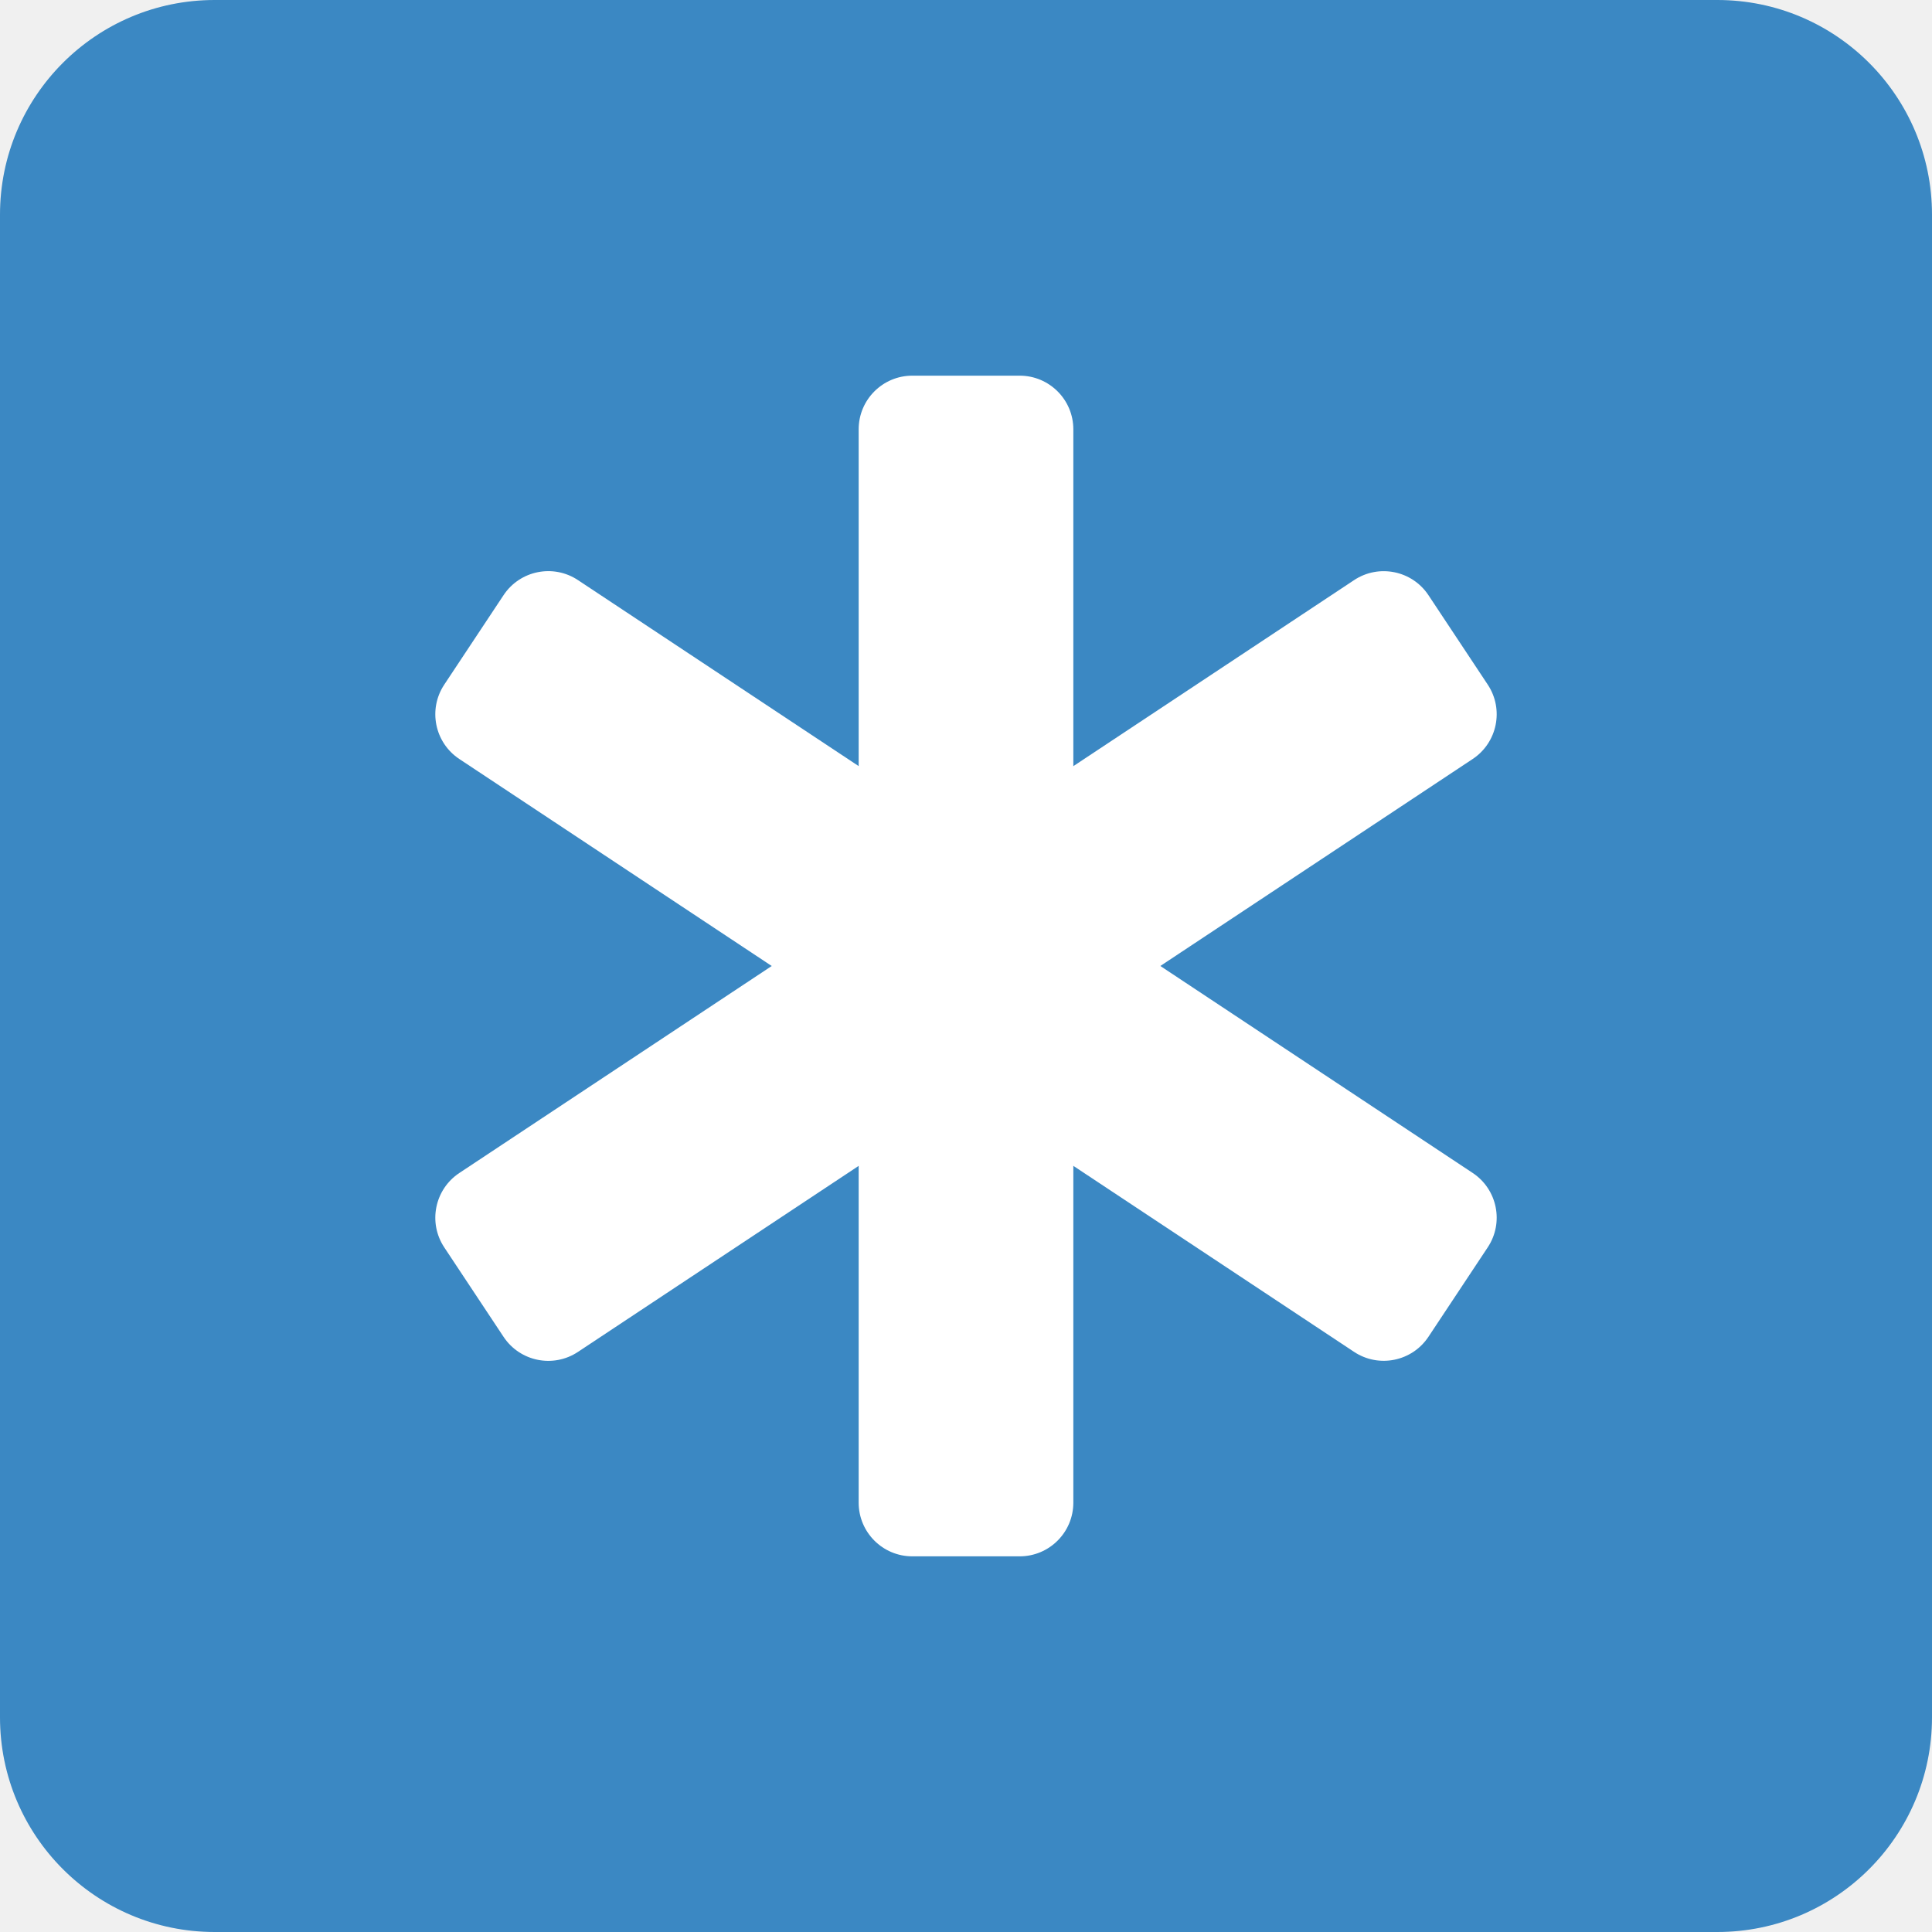
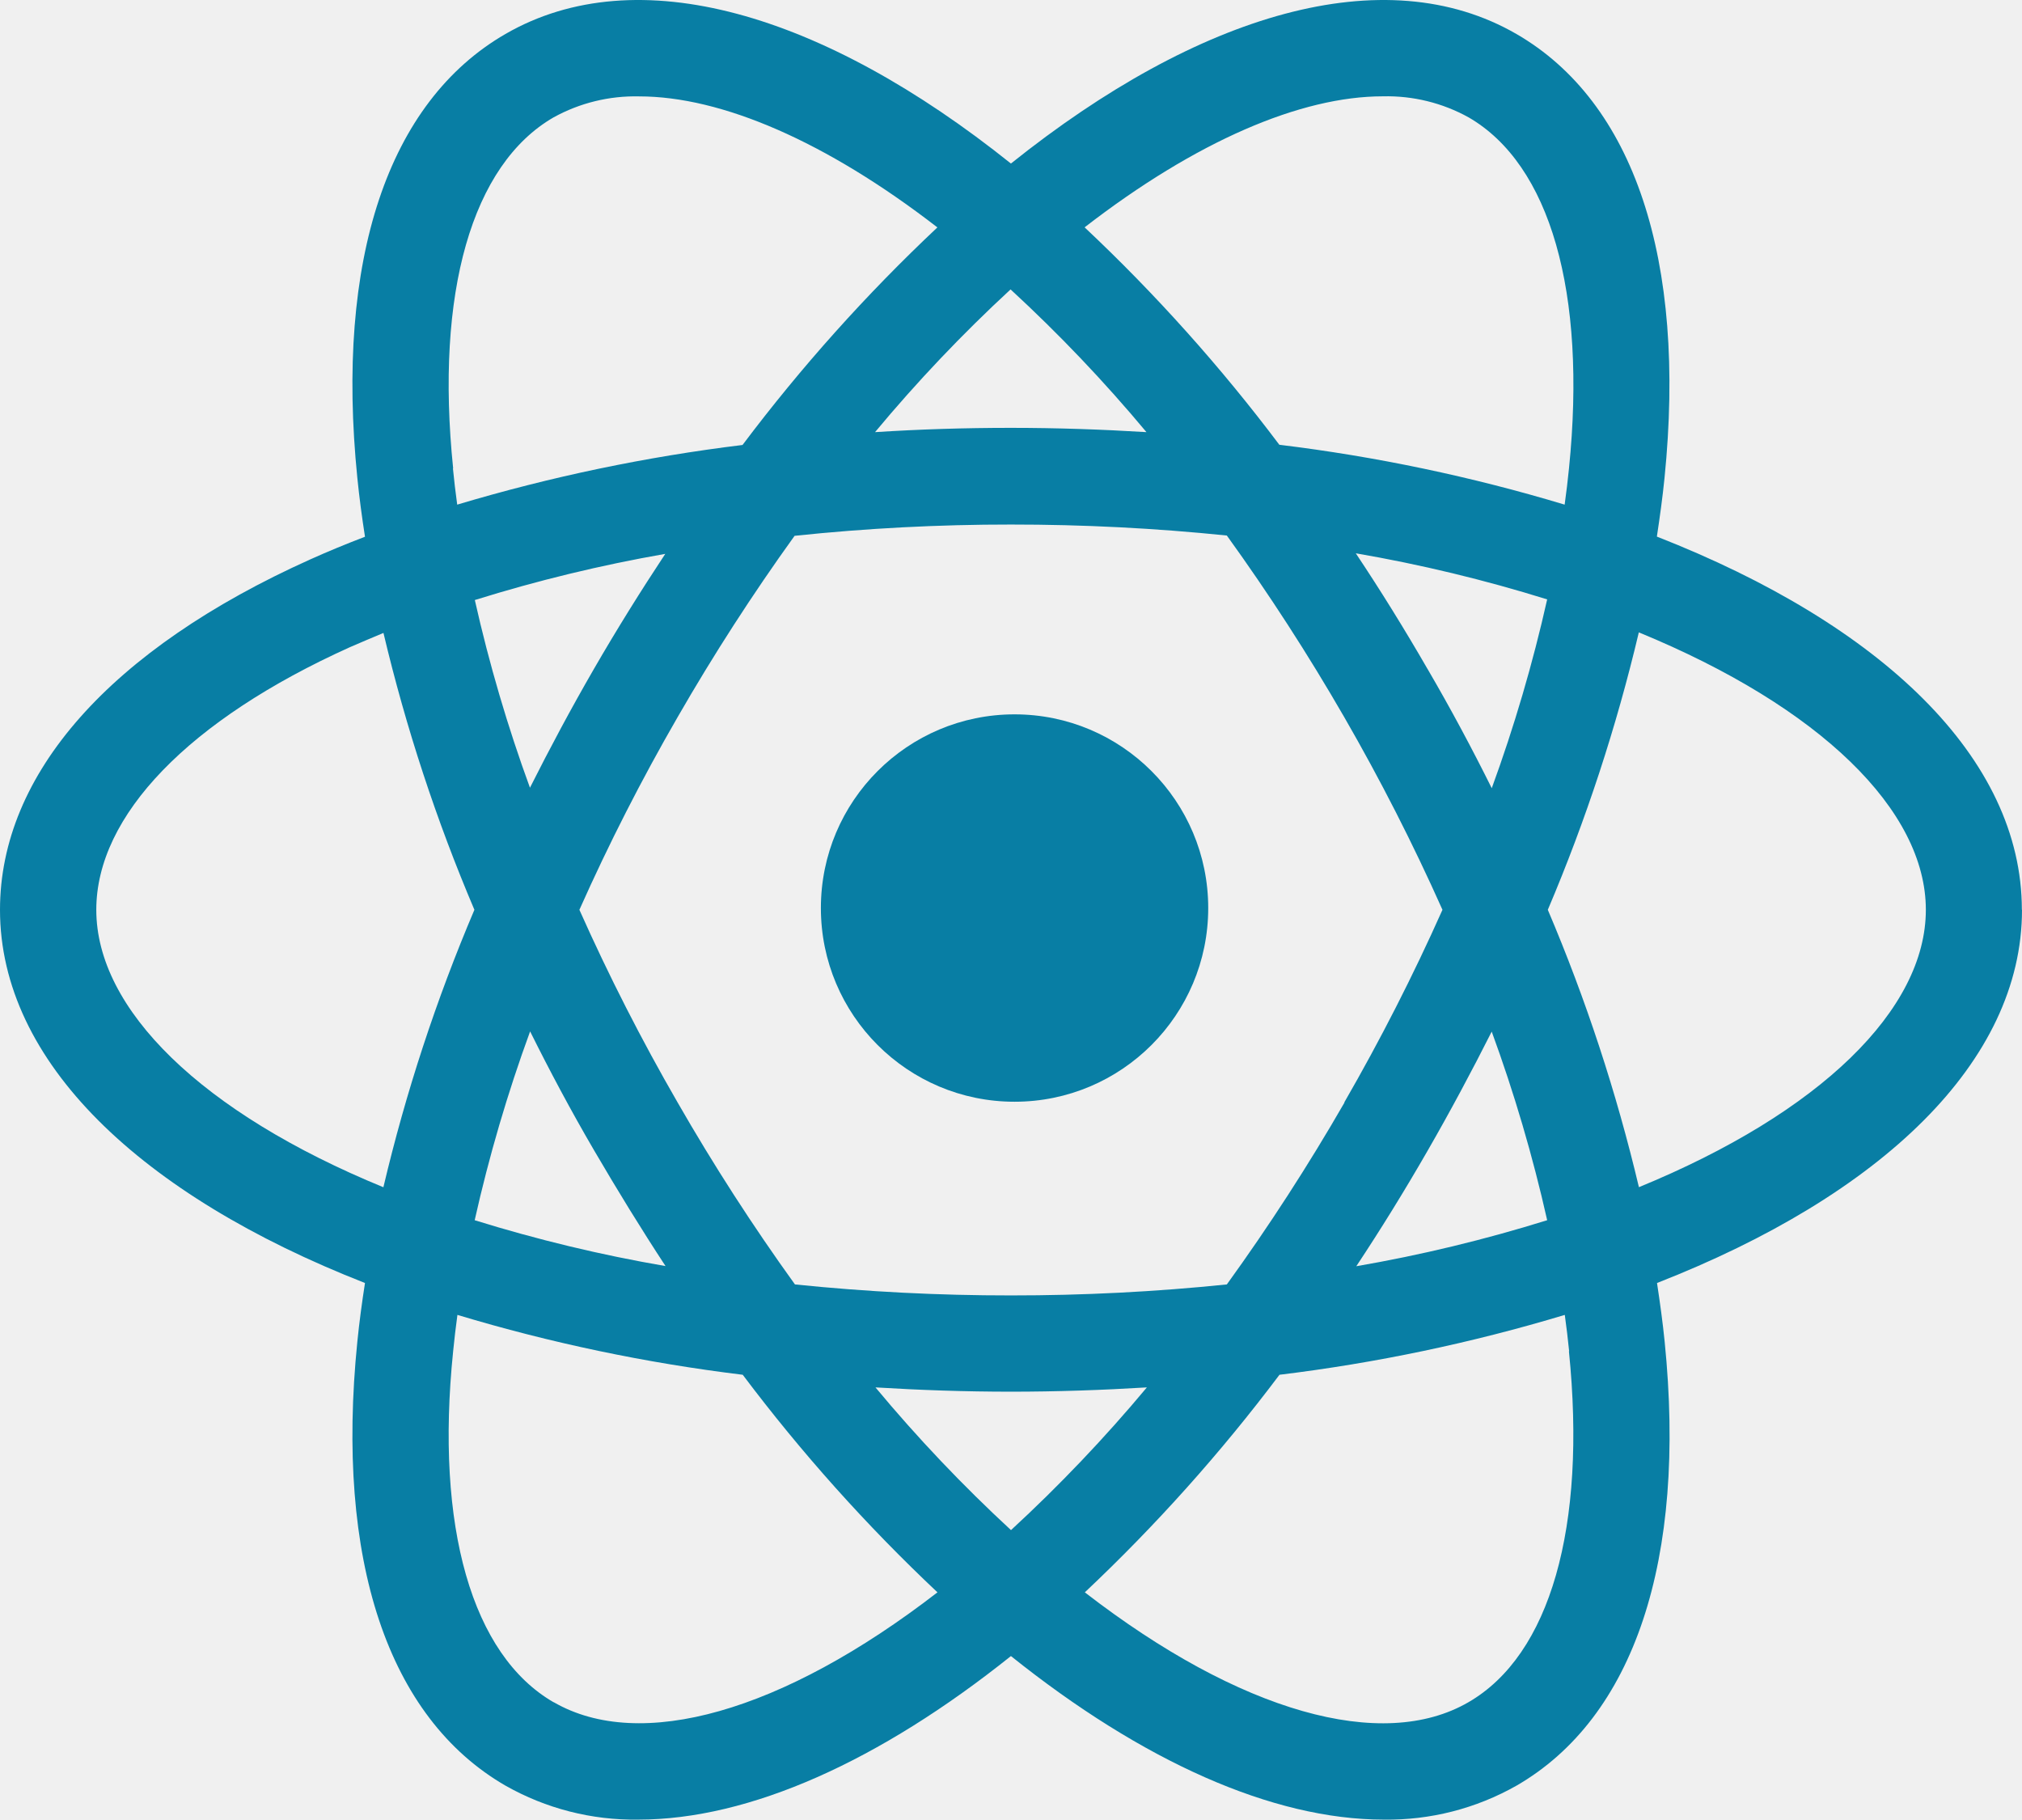
- <svg xmlns="http://www.w3.org/2000/svg" width="32" height="32" viewBox="0 0 36 36">
-   <path fill="#3B88C3" d="M32 0H4a4 4 0 0 0-4 4v28a4 4 0 0 0 4 4h28a4 4 0 0 0 4-4V4a4 4 0 0 0-4-4" />
-   <path fill="#FFF" d="M19 7h-2a1 1 0 0 0-1 1v20a1 1 0 0 0 1 1h2a1 1 0 0 0 1-1V8a1 1 0 0 0-1-1" />
-   <path fill="#FFF" d="m26.617 11.09l1.105 1.667a1 1 0 0 1-.281 1.386L10.769 25.191a1 1 0 0 1-1.386-.281l-1.105-1.667a1 1 0 0 1 .281-1.386L25.231 10.81a1 1 0 0 1 1.386.28" />
-   <path fill="#FFF" d="m9.383 11.09l-1.105 1.667a1 1 0 0 0 .281 1.386L25.231 25.19a1 1 0 0 0 1.386-.281l1.105-1.667a1 1 0 0 0-.281-1.386L10.769 10.809a1 1 0 0 0-1.386.281" />
+ <svg xmlns="http://www.w3.org/2000/svg" width="569px" height="512px" viewBox="0 0 569 512" version="1.1">
+   <g fill="none" fill-rule="evenodd">
+     <g fill="#087EA4" fill-rule="nonzero">
+       <path d="M285.5,201 C255.4,201 231,225.4 231,255.5 C231,285.6 255.4,310 285.5,310 C315.6,310 340,285.6 340,255.5 C340,225.4 315.6,201 285.5,201" id="react_light__Path" />
+       <path d="M568.96,255.994 C568.96,213.208 529.338,175.681 466.252,150.985 C467.095,145.424 467.857,139.922 468.399,134.521 C474.622,73.042 459.809,28.669 426.71,9.554 C389.677,-11.829 337.37,3.691 284.48,46.016 C231.59,3.691 179.283,-11.829 142.25,9.554 C109.151,28.669 94.338,73.042 100.561,134.521 C101.102,139.922 101.845,145.444 102.708,151.025 C97.449,153.033 92.291,155.161 87.333,157.39 C31.011,182.709 0,217.765 0,255.994 C0,298.781 39.622,336.307 102.708,361.004 C101.845,366.565 101.102,372.067 100.561,377.468 C94.338,438.947 109.151,483.32 142.25,502.435 C153.63,508.888 166.524,512.187 179.604,511.992 C210.956,511.992 247.568,495.488 284.48,465.973 C321.372,495.488 358.004,511.992 389.396,511.992 C402.475,512.184 415.369,508.885 426.75,502.435 C459.849,483.32 474.662,438.947 468.439,377.468 C467.898,372.067 467.135,366.565 466.292,361.004 C529.378,336.347 569,298.761 569,255.994 M389.155,27.103 C397.565,26.9 405.878,28.937 413.242,33.006 C436.224,46.277 446.541,82.278 441.523,131.77 C441.182,135.143 440.78,138.557 440.299,141.99 C414.067,134.088 387.206,128.452 360.011,125.145 C343.525,103.224 325.193,82.756 305.214,63.966 C336.587,39.712 366.032,27.103 389.135,27.103 M378.356,310.206 C368.205,327.831 357.151,344.92 345.238,361.405 C325.045,363.48 304.759,364.512 284.46,364.497 C264.168,364.511 243.888,363.479 223.702,361.405 C211.821,344.919 200.8,327.83 190.684,310.206 C180.533,292.629 171.307,274.534 163.045,255.994 C171.307,237.455 180.533,219.359 190.684,201.783 C200.784,184.229 211.771,167.201 223.602,150.764 C243.825,148.638 264.146,147.579 284.48,147.592 C304.772,147.58 325.052,148.612 345.238,150.684 C357.109,167.146 368.136,184.201 378.276,201.783 C388.419,219.364 397.645,237.458 405.915,255.994 C397.645,274.53 388.419,292.625 378.276,310.206 M419.725,290.127 C426.095,307.504 431.325,325.277 435.381,343.335 C417.78,348.824 399.837,353.15 381.668,356.285 C388.573,345.871 395.264,335.036 401.74,323.778 C408.143,312.655 414.145,301.431 419.805,290.208 M246.363,390.378 C258.848,391.141 271.594,391.583 284.5,391.583 C297.406,391.583 310.232,391.141 322.737,390.378 C310.881,404.583 298.108,417.998 284.5,430.534 C270.922,418 258.182,404.585 246.363,390.378 Z M187.312,356.245 C169.137,353.124 151.188,348.811 133.579,343.335 C137.619,325.306 142.828,307.559 149.175,290.208 C154.755,301.431 160.736,312.655 167.24,323.778 C173.743,334.902 180.467,345.865 187.312,356.285 M149.175,221.761 C142.851,204.474 137.655,186.795 133.619,168.835 C151.184,163.352 169.086,159.013 187.211,155.844 C180.347,166.225 173.622,176.987 167.139,188.21 C160.656,199.434 154.735,210.517 149.074,221.761 M322.617,121.591 C310.132,120.828 297.386,120.386 284.38,120.386 C271.48,120.386 258.768,120.788 246.243,121.591 C258.061,107.384 270.801,93.969 284.38,81.434 C297.992,93.966 310.766,107.38 322.617,121.591 Z M401.7,188.21 C395.197,176.94 388.473,166.097 381.528,155.684 C399.744,158.819 417.734,163.152 435.381,168.654 C431.332,186.681 426.122,204.427 419.785,221.781 C414.205,210.557 408.204,199.334 401.72,188.23 M127.517,131.79 C122.439,82.318 132.816,46.297 155.779,33.026 C163.145,28.963 171.456,26.926 179.865,27.123 C202.968,27.123 232.413,39.732 263.786,63.986 C243.794,82.79 225.448,103.271 208.949,125.205 C181.762,128.528 154.904,134.143 128.661,141.99 C128.2,138.557 127.778,135.164 127.457,131.79 M98.453,182.106 C101.544,180.768 104.695,179.429 107.907,178.091 C114.221,204.736 122.782,230.797 133.499,255.994 C122.762,281.241 114.193,307.357 107.887,334.059 C56.743,313.077 27.097,284.004 27.097,255.994 C27.097,229.451 53.191,202.526 98.453,182.106 Z M155.779,478.963 C132.816,465.691 122.439,429.671 127.517,380.198 C127.838,376.825 128.26,373.432 128.721,369.978 C154.954,377.879 181.815,383.514 209.009,386.824 C225.5,408.753 243.832,429.233 263.806,448.043 C220.069,481.834 180.106,492.978 155.839,478.963 M441.503,380.198 C446.521,429.691 436.204,465.691 413.221,478.963 C388.975,493.018 348.991,481.834 305.274,448.043 C325.241,429.233 343.567,408.752 360.051,386.824 C387.246,383.517 414.107,377.881 440.339,369.978 C440.82,373.432 441.222,376.825 441.563,380.198 M461.193,334.018 C454.869,307.333 446.294,281.231 435.562,255.994 C446.29,230.744 454.858,204.629 461.173,177.93 C512.216,198.912 541.943,227.985 541.943,255.994 C541.943,284.004 512.297,313.077 461.153,334.059" id="react_light__Shape" />
+     </g>
+   </g>
</svg>
